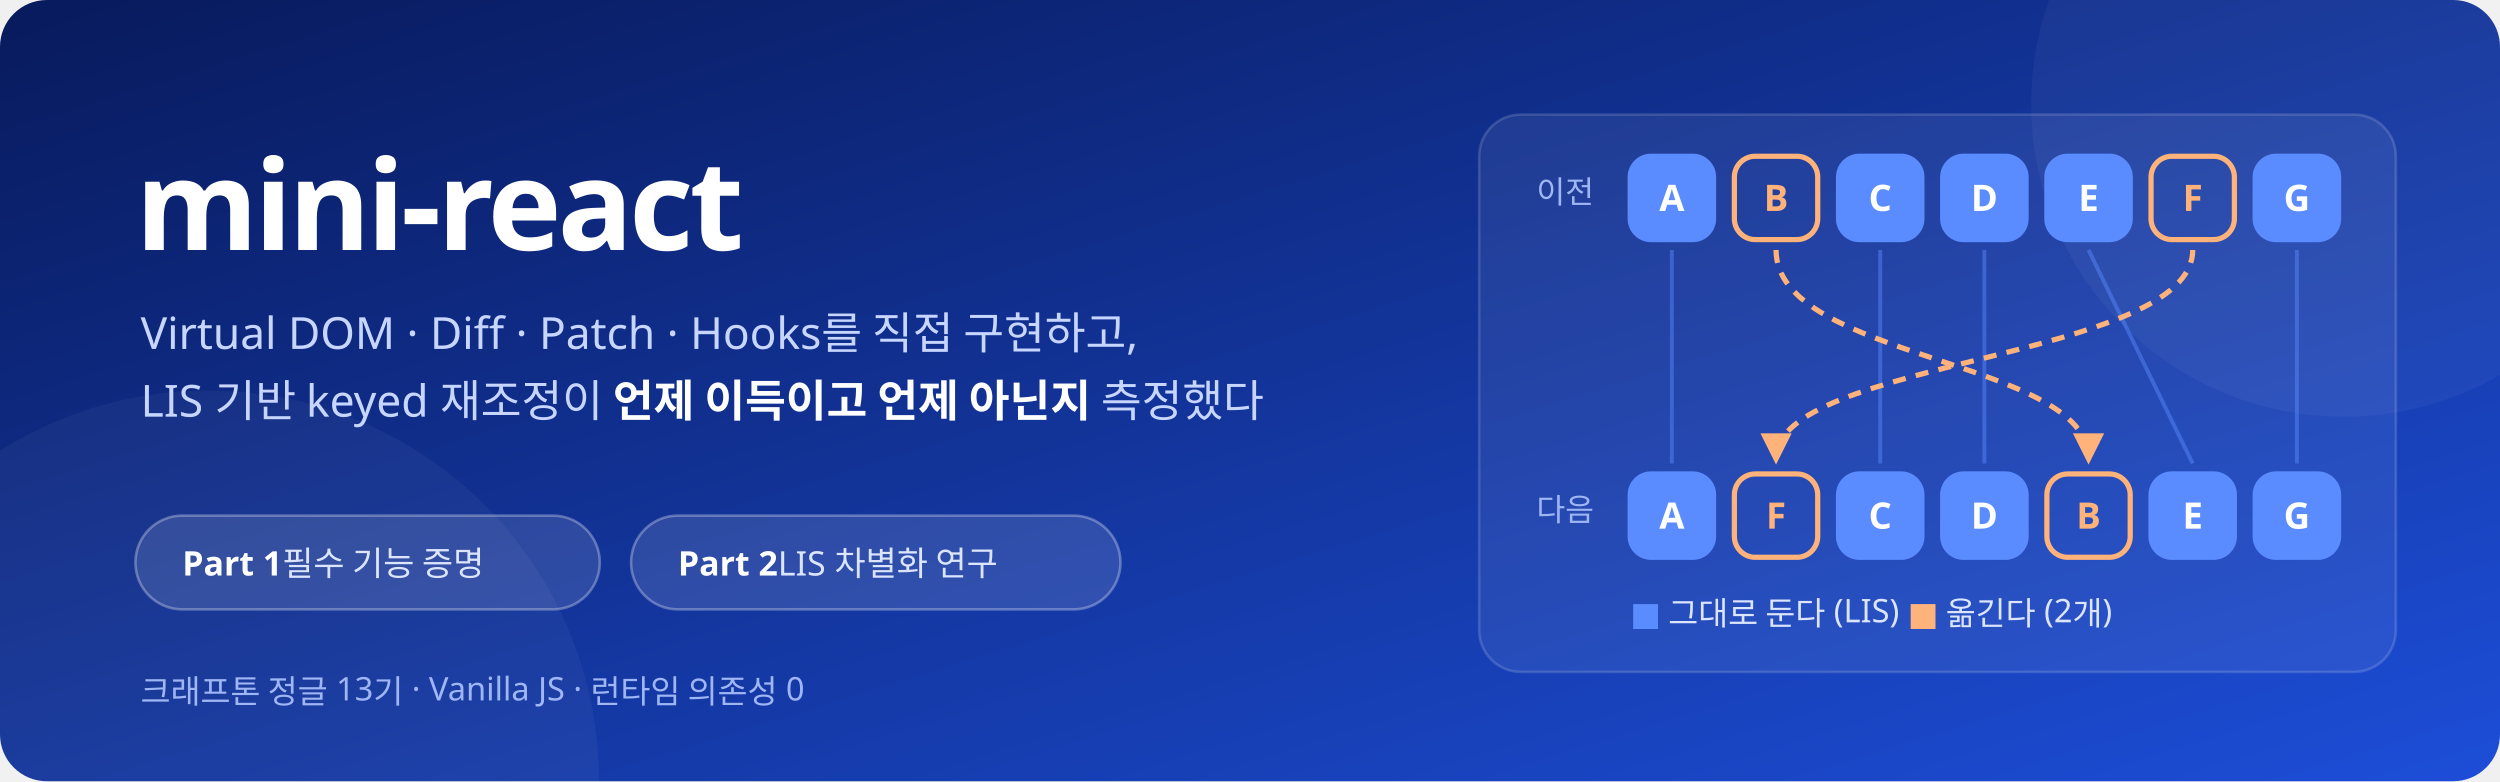
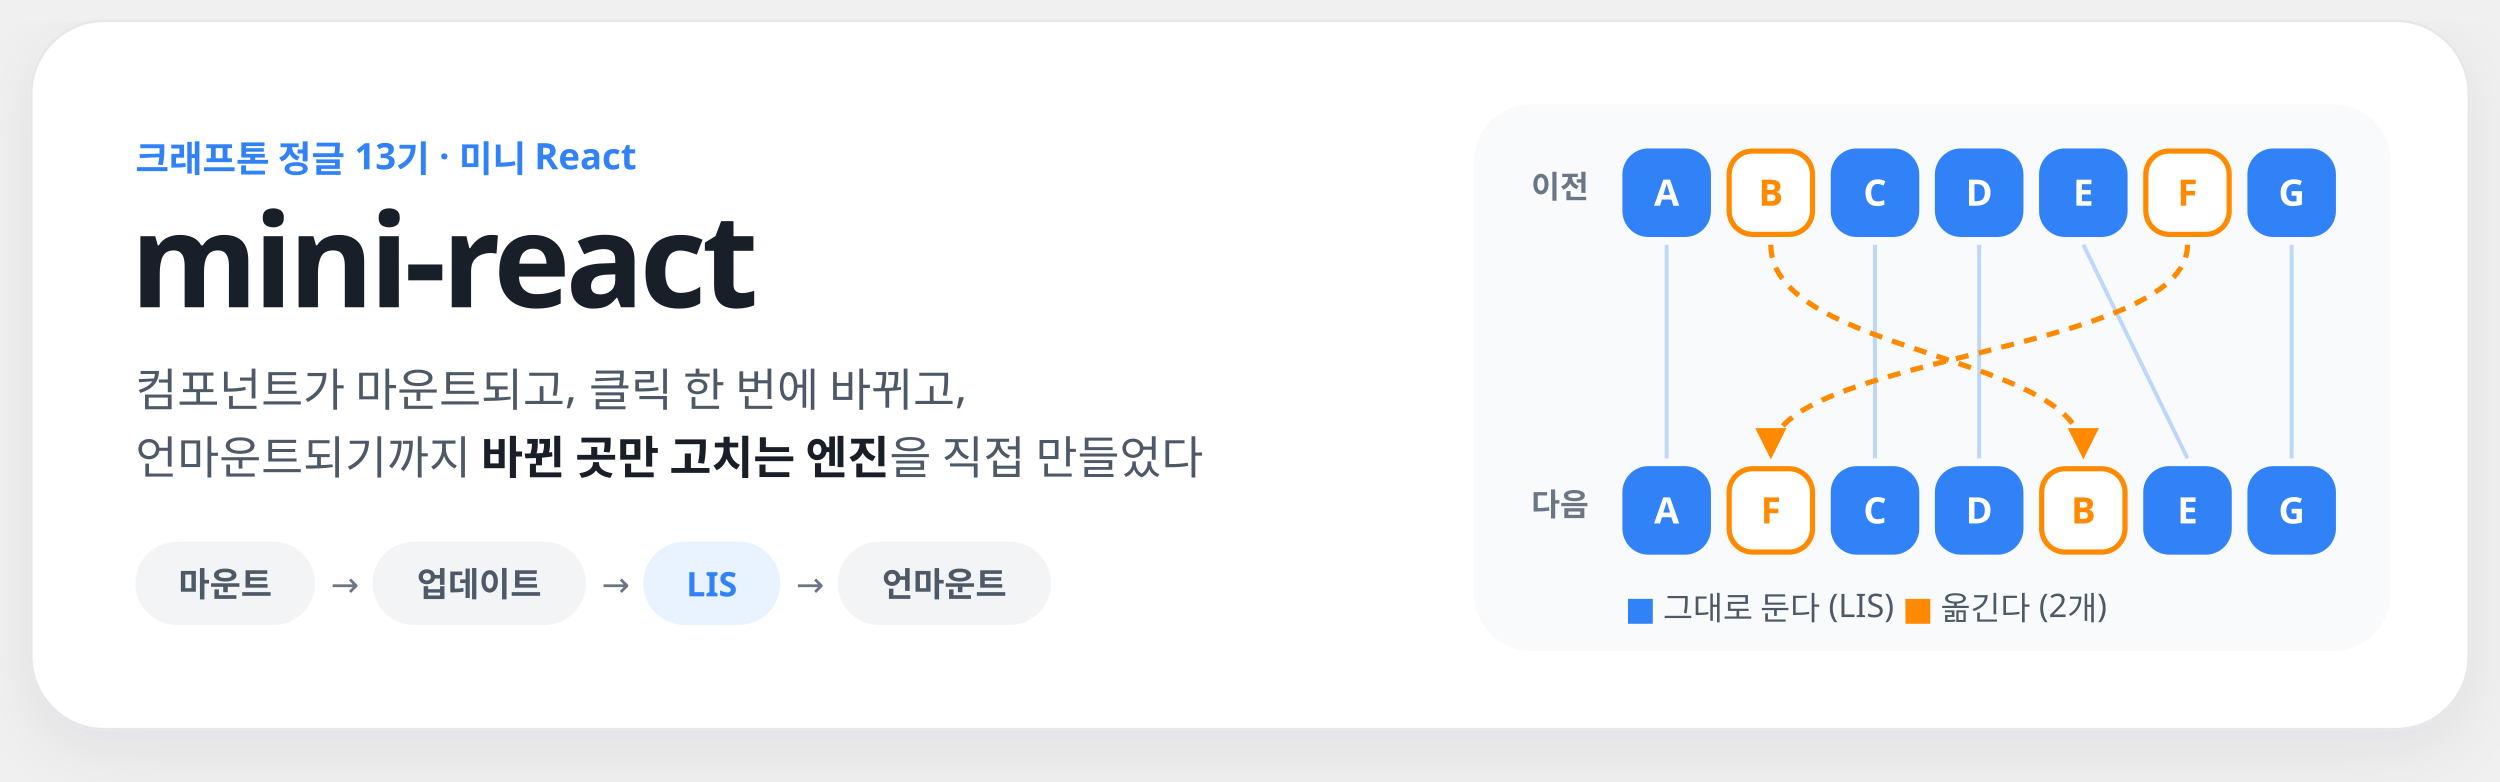
- <svg xmlns="http://www.w3.org/2000/svg" width="960" height="300" viewBox="0 0 960 300" role="img" aria-label="mini-react: LIS 기반 keyed 재조정이 언제 이득인지 측정한 미니 React" font-family="Pretendard, 'Apple SD Gothic Neo', 'Malgun Gothic', 'Segoe UI', sans-serif">
+ <svg xmlns="http://www.w3.org/2000/svg" width="960" height="300" viewBox="0 0 960 300" role="img" aria-label="mini-react: 컴포넌트가 마운트되고 바뀌고 언마운트되기까지 바뀐 곳만 고치는 엔진" font-family="Pretendard, 'Apple SD Gothic Neo', 'Malgun Gothic', 'Segoe UI', sans-serif">
  <defs>
-     <linearGradient id="bg" x1="0" y1="0" x2="1" y2="1">
-       <stop offset="0" stop-color="#081a5c" />
-       <stop offset="1" stop-color="#1d4ed8" />
-     </linearGradient>
+     <filter id="bsh" x="-5%" y="-10%" width="110%" height="130%">
+       <feDropShadow dx="0" dy="8" stdDeviation="12" flood-color="#022047" flood-opacity="0.07" />
+     </filter>
    <marker id="ar" viewBox="0 0 10 10" refX="8" refY="5" markerWidth="6" markerHeight="6" orient="auto">
-       <path d="M0,0 L10,5 L0,10 z" fill="#ffb27a" />
+       <path d="M0,0 L10,5 L0,10 z" fill="#ff8a00" />
    </marker>
  </defs>
-   <rect width="960" height="300" rx="18" fill="url(#bg)" />
-   <circle cx="900" cy="40" r="120" fill="#ffffff" fill-opacity="0.04" />
-   <circle cx="80" cy="300" r="150" fill="#ffffff" fill-opacity="0.04" />
-   <text x="52" y="96" font-size="48" font-weight="800" fill="#ffffff" letter-spacing="-1.5">mini-react</text>
-   <text x="54" y="134" font-size="17" fill="#c7d6ff">Virtual DOM · Diff · Patch · Hooks를 직접 구현하고,</text>
-   <text x="54" y="160" font-size="17" fill="#c7d6ff">LIS 기반 keyed 재조정이 <tspan font-weight="800" fill="#ffffff">언제 이득이고 언제 아닌지</tspan> 측정했다</text>
-   <rect x="52" y="198" width="178.32" height="36" rx="18" fill="#ffffff" fill-opacity="0.12" stroke="#ffffff" stroke-opacity="0.3" />
-   <text x="70" y="221" font-size="13" font-weight="800" fill="#ffffff">Part 1<tspan font-weight="400" fill="#dbe5ff"> 필수 기능 증명</tspan>
-   </text>
-   <rect x="242.32" y="198" width="187.94" height="36" rx="18" fill="#ffffff" fill-opacity="0.12" stroke="#ffffff" stroke-opacity="0.3" />
-   <text x="260.32" y="221" font-size="13" font-weight="800" fill="#ffffff">Part 2<tspan font-weight="400" fill="#dbe5ff"> LIS 차별화 연구</tspan>
-   </text>
-   <text x="54" y="270" font-size="12.5" fill="#9fb6f5">크래프톤 정글 13기 · Vanilla JS · 런타임 의존성 0</text>
-   <rect x="568" y="44" width="352" height="214" rx="16" fill="#ffffff" fill-opacity="0.07" stroke="#ffffff" stroke-opacity="0.15" />
-   <text x="590" y="78" font-size="12" fill="#9fb6f5">이전</text>
-   <text x="590" y="200" font-size="12" fill="#9fb6f5">다음</text>
-   <rect x="626" y="60" width="32" height="32" rx="8" fill="#5b8cff" stroke="#5b8cff" stroke-width="2" />
-   <text x="642" y="81" font-size="14" font-weight="800" text-anchor="middle" fill="#ffffff">A</text>
-   <rect x="666" y="60" width="32" height="32" rx="8" fill="none" stroke="#ffb27a" stroke-width="2" />
-   <text x="682" y="81" font-size="14" font-weight="800" text-anchor="middle" fill="#ffb27a">B</text>
-   <rect x="706" y="60" width="32" height="32" rx="8" fill="#5b8cff" stroke="#5b8cff" stroke-width="2" />
-   <text x="722" y="81" font-size="14" font-weight="800" text-anchor="middle" fill="#ffffff">C</text>
-   <rect x="746" y="60" width="32" height="32" rx="8" fill="#5b8cff" stroke="#5b8cff" stroke-width="2" />
-   <text x="762" y="81" font-size="14" font-weight="800" text-anchor="middle" fill="#ffffff">D</text>
-   <rect x="786" y="60" width="32" height="32" rx="8" fill="#5b8cff" stroke="#5b8cff" stroke-width="2" />
-   <text x="802" y="81" font-size="14" font-weight="800" text-anchor="middle" fill="#ffffff">E</text>
-   <rect x="826" y="60" width="32" height="32" rx="8" fill="none" stroke="#ffb27a" stroke-width="2" />
-   <text x="842" y="81" font-size="14" font-weight="800" text-anchor="middle" fill="#ffb27a">F</text>
-   <rect x="866" y="60" width="32" height="32" rx="8" fill="#5b8cff" stroke="#5b8cff" stroke-width="2" />
-   <text x="882" y="81" font-size="14" font-weight="800" text-anchor="middle" fill="#ffffff">G</text>
-   <rect x="626" y="182" width="32" height="32" rx="8" fill="#5b8cff" stroke="#5b8cff" stroke-width="2" />
-   <text x="642" y="203" font-size="14" font-weight="800" text-anchor="middle" fill="#ffffff">A</text>
-   <rect x="666" y="182" width="32" height="32" rx="8" fill="none" stroke="#ffb27a" stroke-width="2" />
-   <text x="682" y="203" font-size="14" font-weight="800" text-anchor="middle" fill="#ffb27a">F</text>
-   <rect x="706" y="182" width="32" height="32" rx="8" fill="#5b8cff" stroke="#5b8cff" stroke-width="2" />
-   <text x="722" y="203" font-size="14" font-weight="800" text-anchor="middle" fill="#ffffff">C</text>
-   <rect x="746" y="182" width="32" height="32" rx="8" fill="#5b8cff" stroke="#5b8cff" stroke-width="2" />
-   <text x="762" y="203" font-size="14" font-weight="800" text-anchor="middle" fill="#ffffff">D</text>
-   <rect x="786" y="182" width="32" height="32" rx="8" fill="none" stroke="#ffb27a" stroke-width="2" />
-   <text x="802" y="203" font-size="14" font-weight="800" text-anchor="middle" fill="#ffb27a">B</text>
-   <rect x="826" y="182" width="32" height="32" rx="8" fill="#5b8cff" stroke="#5b8cff" stroke-width="2" />
-   <text x="842" y="203" font-size="14" font-weight="800" text-anchor="middle" fill="#ffffff">E</text>
-   <rect x="866" y="182" width="32" height="32" rx="8" fill="#5b8cff" stroke="#5b8cff" stroke-width="2" />
-   <text x="882" y="203" font-size="14" font-weight="800" text-anchor="middle" fill="#ffffff">G</text>
-   <line x1="642" y1="96" x2="642" y2="178" stroke="#5b8cff" stroke-opacity="0.45" stroke-width="1.5" />
-   <line x1="722" y1="96" x2="722" y2="178" stroke="#5b8cff" stroke-opacity="0.45" stroke-width="1.5" />
-   <line x1="762" y1="96" x2="762" y2="178" stroke="#5b8cff" stroke-opacity="0.45" stroke-width="1.5" />
-   <line x1="802" y1="96" x2="842" y2="178" stroke="#5b8cff" stroke-opacity="0.45" stroke-width="1.5" />
-   <line x1="882" y1="96" x2="882" y2="178" stroke="#5b8cff" stroke-opacity="0.45" stroke-width="1.5" />
-   <path d="M682,96 C682,138 802,138 802,176" fill="none" stroke="#ffb27a" stroke-width="2" stroke-dasharray="5 4" marker-end="url(#ar)" />
-   <path d="M842,96 C842,138 682,138 682,176" fill="none" stroke="#ffb27a" stroke-width="2" stroke-dasharray="5 4" marker-end="url(#ar)" />
-   <text x="626" y="240" font-size="12.5" fill="#dbe5ff">
-     <tspan fill="#5b8cff" font-weight="800">■</tspan> 그대로 둔다 (LIS)    <tspan fill="#ffb27a" font-weight="800">■</tspan> 옮긴다 (2개)</text>
+   <rect x="12" y="8" width="936" height="272" rx="28" fill="#ffffff" stroke="#e5e8eb" filter="url(#bsh)" />
+   <text x="52" y="66" font-size="14" font-weight="700" fill="#3182f6">크래프톤 정글 13기 · 미니 React</text>
+   <text x="50" y="118" font-size="50" font-weight="800" fill="#191f28" letter-spacing="-1.8">mini-react</text>
+   <text x="52" y="156" font-size="17.5" fill="#4e5968">컴포넌트가 마운트되고, 클릭 한 번에 바뀌고,</text>
+   <text x="52" y="182" font-size="17.5" fill="#4e5968">언마운트되기까지 <tspan font-weight="800" fill="#191f28">바뀐 곳만 고치는 엔진</tspan>을 직접 만들었다</text>
+   <rect x="52" y="208" width="69" height="32" rx="16" fill="#f2f4f6" />
+   <text x="86.5" y="229" font-size="13" font-weight="700" text-anchor="middle" fill="#4e5968">마운트</text>
+   <text x="127" y="229" font-size="13" fill="#6b7684">→</text>
+   <rect x="143" y="208" width="82" height="32" rx="16" fill="#f2f4f6" />
+   <text x="184" y="229" font-size="13" font-weight="700" text-anchor="middle" fill="#4e5968">업데이트</text>
+   <text x="231" y="229" font-size="13" fill="#6b7684">→</text>
+   <rect x="247" y="208" width="52.62" height="32" rx="16" fill="#e8f3ff" />
+   <text x="273.31" y="229" font-size="13" font-weight="700" text-anchor="middle" fill="#3182f6">LIS</text>
+   <text x="305.62" y="229" font-size="13" fill="#6b7684">→</text>
+   <rect x="321.62" y="208" width="82" height="32" rx="16" fill="#f2f4f6" />
+   <text x="362.62" y="229" font-size="13" font-weight="700" text-anchor="middle" fill="#4e5968">언마운트</text>
+   <rect x="566" y="40" width="352" height="210" rx="22" fill="#f9fafb" />
+   <text x="588" y="76" font-size="12" font-weight="600" fill="#6b7684">이전</text>
+   <text x="588" y="198" font-size="12" font-weight="600" fill="#6b7684">다음</text>
+   <rect x="624" y="58" width="32" height="32" rx="9" fill="#3182f6" stroke="#3182f6" stroke-width="2" />
+   <text x="640" y="79" font-size="14" font-weight="800" text-anchor="middle" fill="#ffffff">A</text>
+   <rect x="664" y="58" width="32" height="32" rx="9" fill="#ffffff" stroke="#ff8a00" stroke-width="2" />
+   <text x="680" y="79" font-size="14" font-weight="800" text-anchor="middle" fill="#ff8a00">B</text>
+   <rect x="704" y="58" width="32" height="32" rx="9" fill="#3182f6" stroke="#3182f6" stroke-width="2" />
+   <text x="720" y="79" font-size="14" font-weight="800" text-anchor="middle" fill="#ffffff">C</text>
+   <rect x="744" y="58" width="32" height="32" rx="9" fill="#3182f6" stroke="#3182f6" stroke-width="2" />
+   <text x="760" y="79" font-size="14" font-weight="800" text-anchor="middle" fill="#ffffff">D</text>
+   <rect x="784" y="58" width="32" height="32" rx="9" fill="#3182f6" stroke="#3182f6" stroke-width="2" />
+   <text x="800" y="79" font-size="14" font-weight="800" text-anchor="middle" fill="#ffffff">E</text>
+   <rect x="824" y="58" width="32" height="32" rx="9" fill="#ffffff" stroke="#ff8a00" stroke-width="2" />
+   <text x="840" y="79" font-size="14" font-weight="800" text-anchor="middle" fill="#ff8a00">F</text>
+   <rect x="864" y="58" width="32" height="32" rx="9" fill="#3182f6" stroke="#3182f6" stroke-width="2" />
+   <text x="880" y="79" font-size="14" font-weight="800" text-anchor="middle" fill="#ffffff">G</text>
+   <rect x="624" y="180" width="32" height="32" rx="9" fill="#3182f6" stroke="#3182f6" stroke-width="2" />
+   <text x="640" y="201" font-size="14" font-weight="800" text-anchor="middle" fill="#ffffff">A</text>
+   <rect x="664" y="180" width="32" height="32" rx="9" fill="#ffffff" stroke="#ff8a00" stroke-width="2" />
+   <text x="680" y="201" font-size="14" font-weight="800" text-anchor="middle" fill="#ff8a00">F</text>
+   <rect x="704" y="180" width="32" height="32" rx="9" fill="#3182f6" stroke="#3182f6" stroke-width="2" />
+   <text x="720" y="201" font-size="14" font-weight="800" text-anchor="middle" fill="#ffffff">C</text>
+   <rect x="744" y="180" width="32" height="32" rx="9" fill="#3182f6" stroke="#3182f6" stroke-width="2" />
+   <text x="760" y="201" font-size="14" font-weight="800" text-anchor="middle" fill="#ffffff">D</text>
+   <rect x="784" y="180" width="32" height="32" rx="9" fill="#ffffff" stroke="#ff8a00" stroke-width="2" />
+   <text x="800" y="201" font-size="14" font-weight="800" text-anchor="middle" fill="#ff8a00">B</text>
+   <rect x="824" y="180" width="32" height="32" rx="9" fill="#3182f6" stroke="#3182f6" stroke-width="2" />
+   <text x="840" y="201" font-size="14" font-weight="800" text-anchor="middle" fill="#ffffff">E</text>
+   <rect x="864" y="180" width="32" height="32" rx="9" fill="#3182f6" stroke="#3182f6" stroke-width="2" />
+   <text x="880" y="201" font-size="14" font-weight="800" text-anchor="middle" fill="#ffffff">G</text>
+   <line x1="640" y1="94" x2="640" y2="176" stroke="#3182f6" stroke-opacity="0.3" stroke-width="1.5" />
+   <line x1="720" y1="94" x2="720" y2="176" stroke="#3182f6" stroke-opacity="0.3" stroke-width="1.5" />
+   <line x1="760" y1="94" x2="760" y2="176" stroke="#3182f6" stroke-opacity="0.3" stroke-width="1.5" />
+   <line x1="800" y1="94" x2="840" y2="176" stroke="#3182f6" stroke-opacity="0.3" stroke-width="1.5" />
+   <line x1="880" y1="94" x2="880" y2="176" stroke="#3182f6" stroke-opacity="0.3" stroke-width="1.5" />
+   <path d="M680,94 C680,136 800,136 800,174" fill="none" stroke="#ff8a00" stroke-width="2" stroke-dasharray="5 4" marker-end="url(#ar)" />
+   <path d="M840,94 C840,136 680,136 680,174" fill="none" stroke="#ff8a00" stroke-width="2" stroke-dasharray="5 4" marker-end="url(#ar)" />
+   <text x="624" y="238" font-size="12.5" fill="#4e5968">
+     <tspan fill="#3182f6" font-weight="800">■</tspan> 그대로 둔다 (LIS)    <tspan fill="#ff8a00" font-weight="800">■</tspan> 옮긴다 (2개)</text>
</svg>
